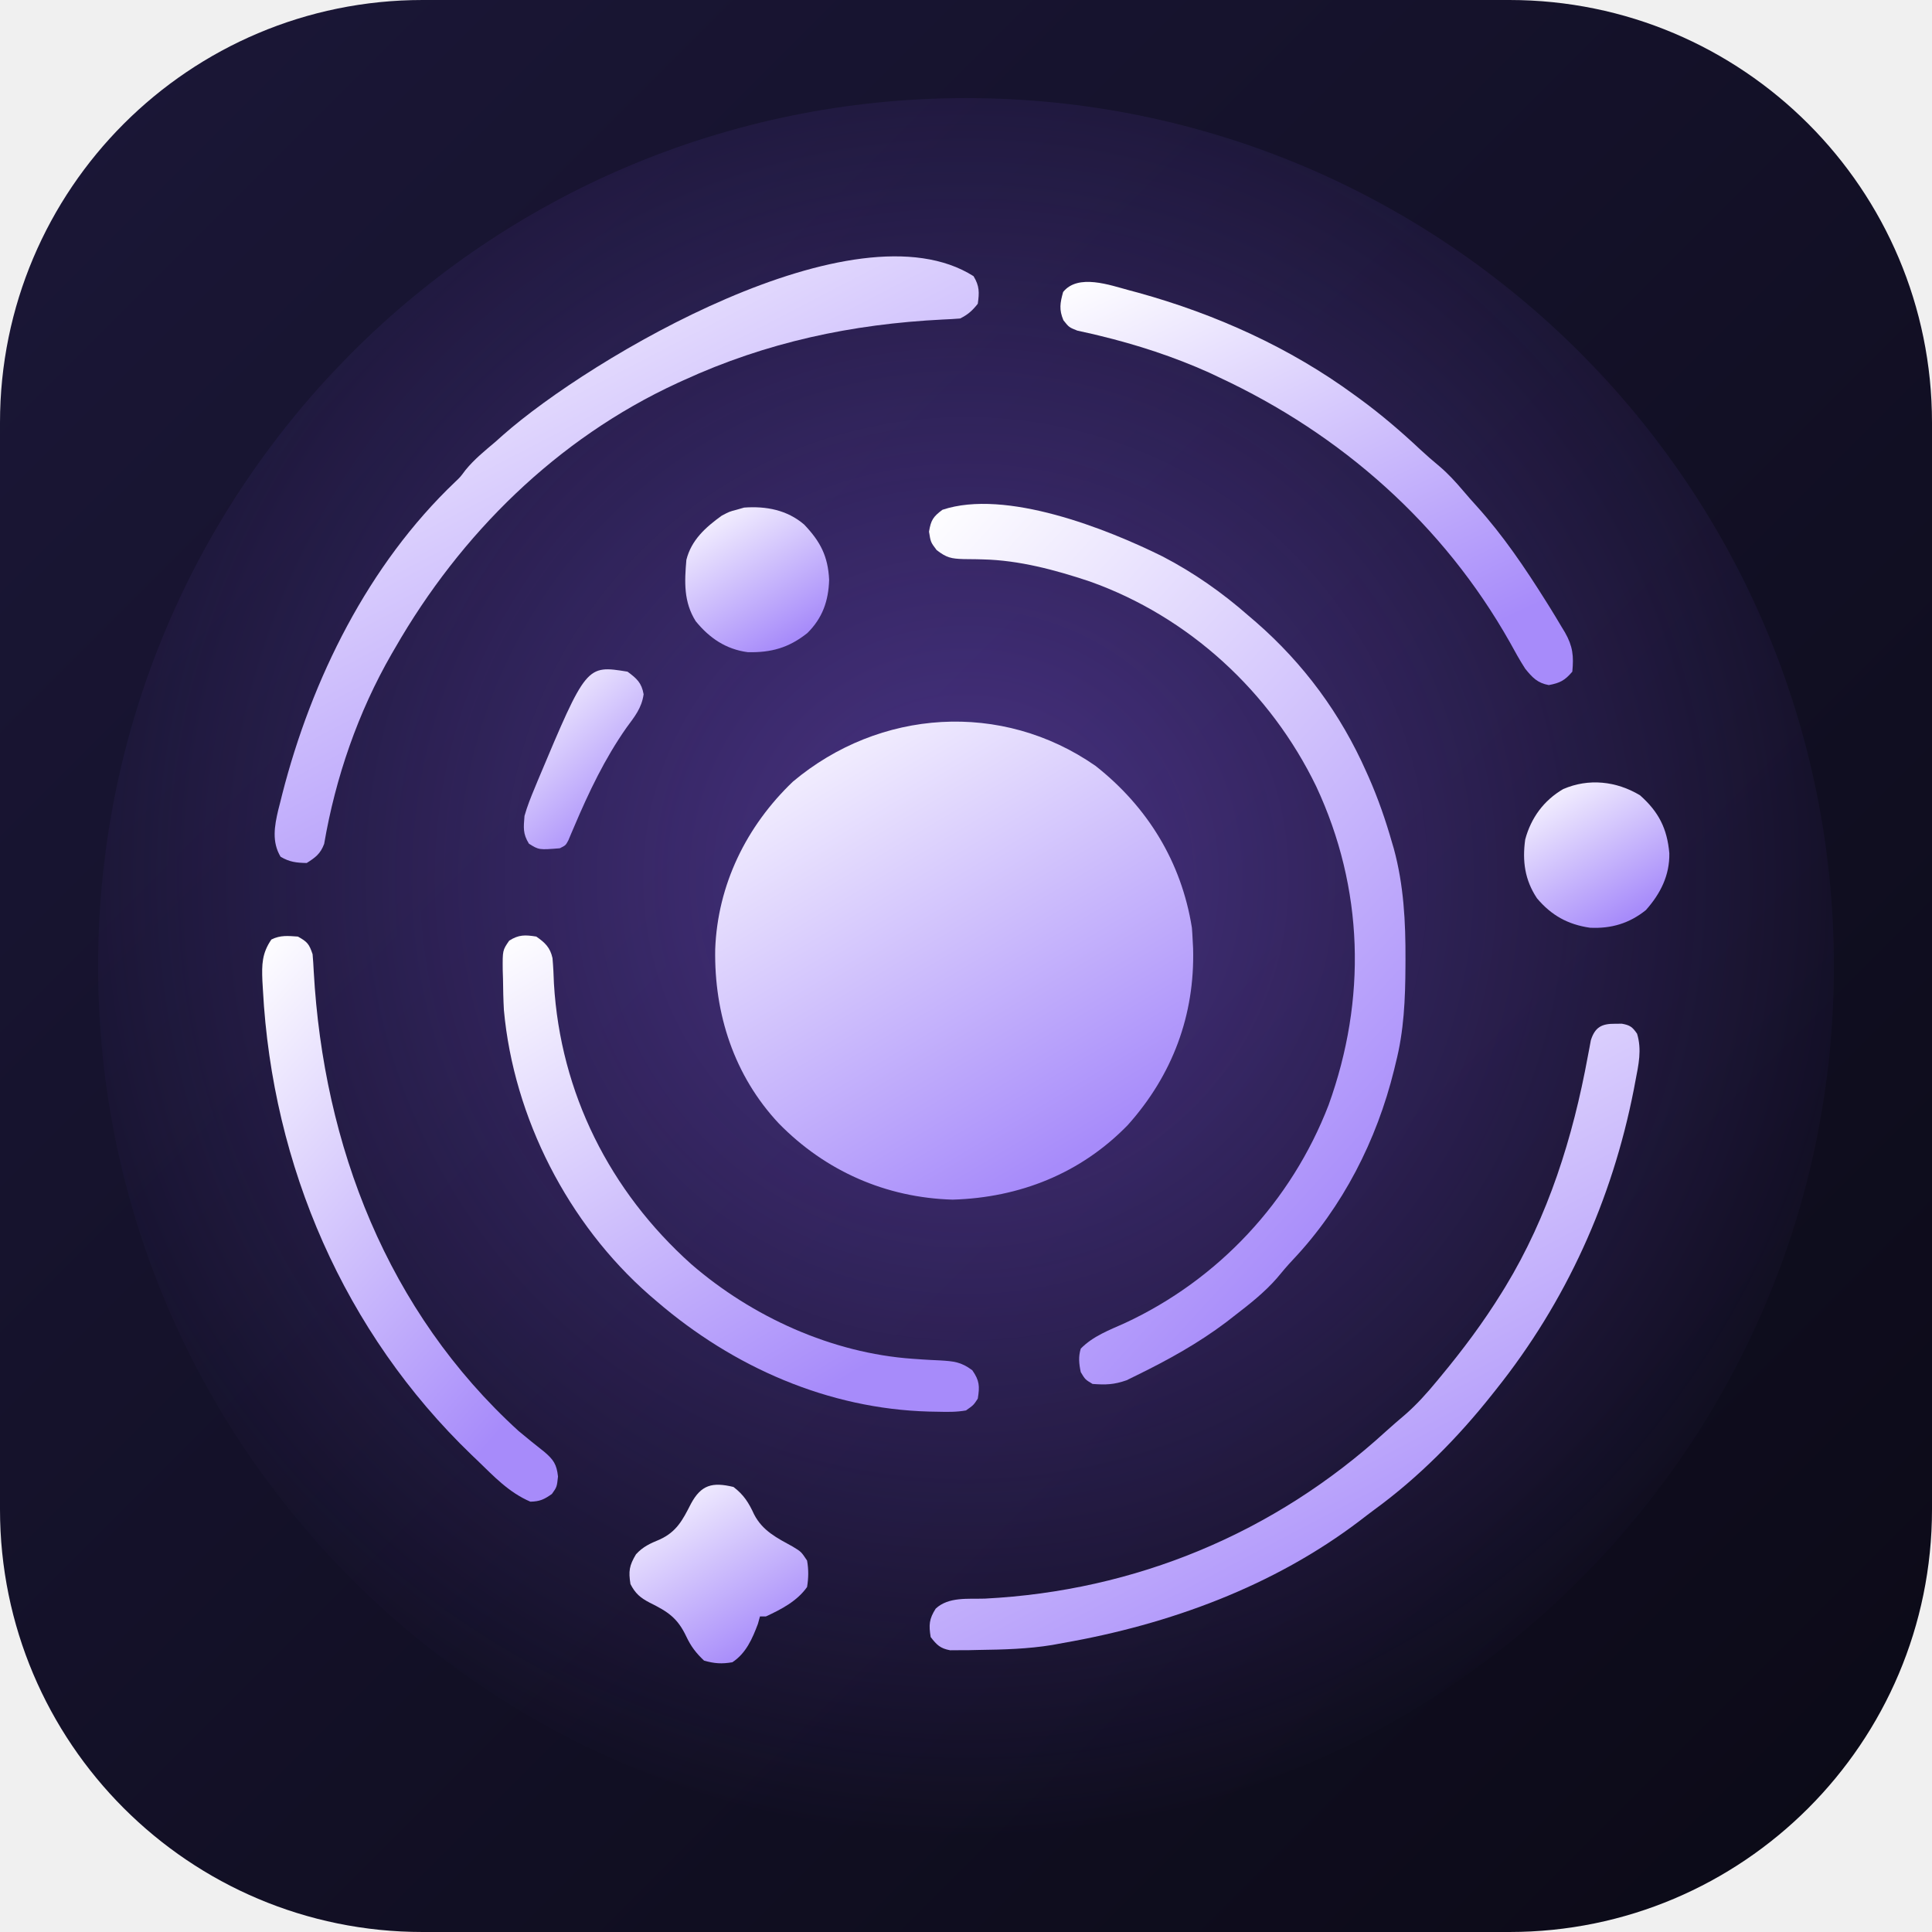
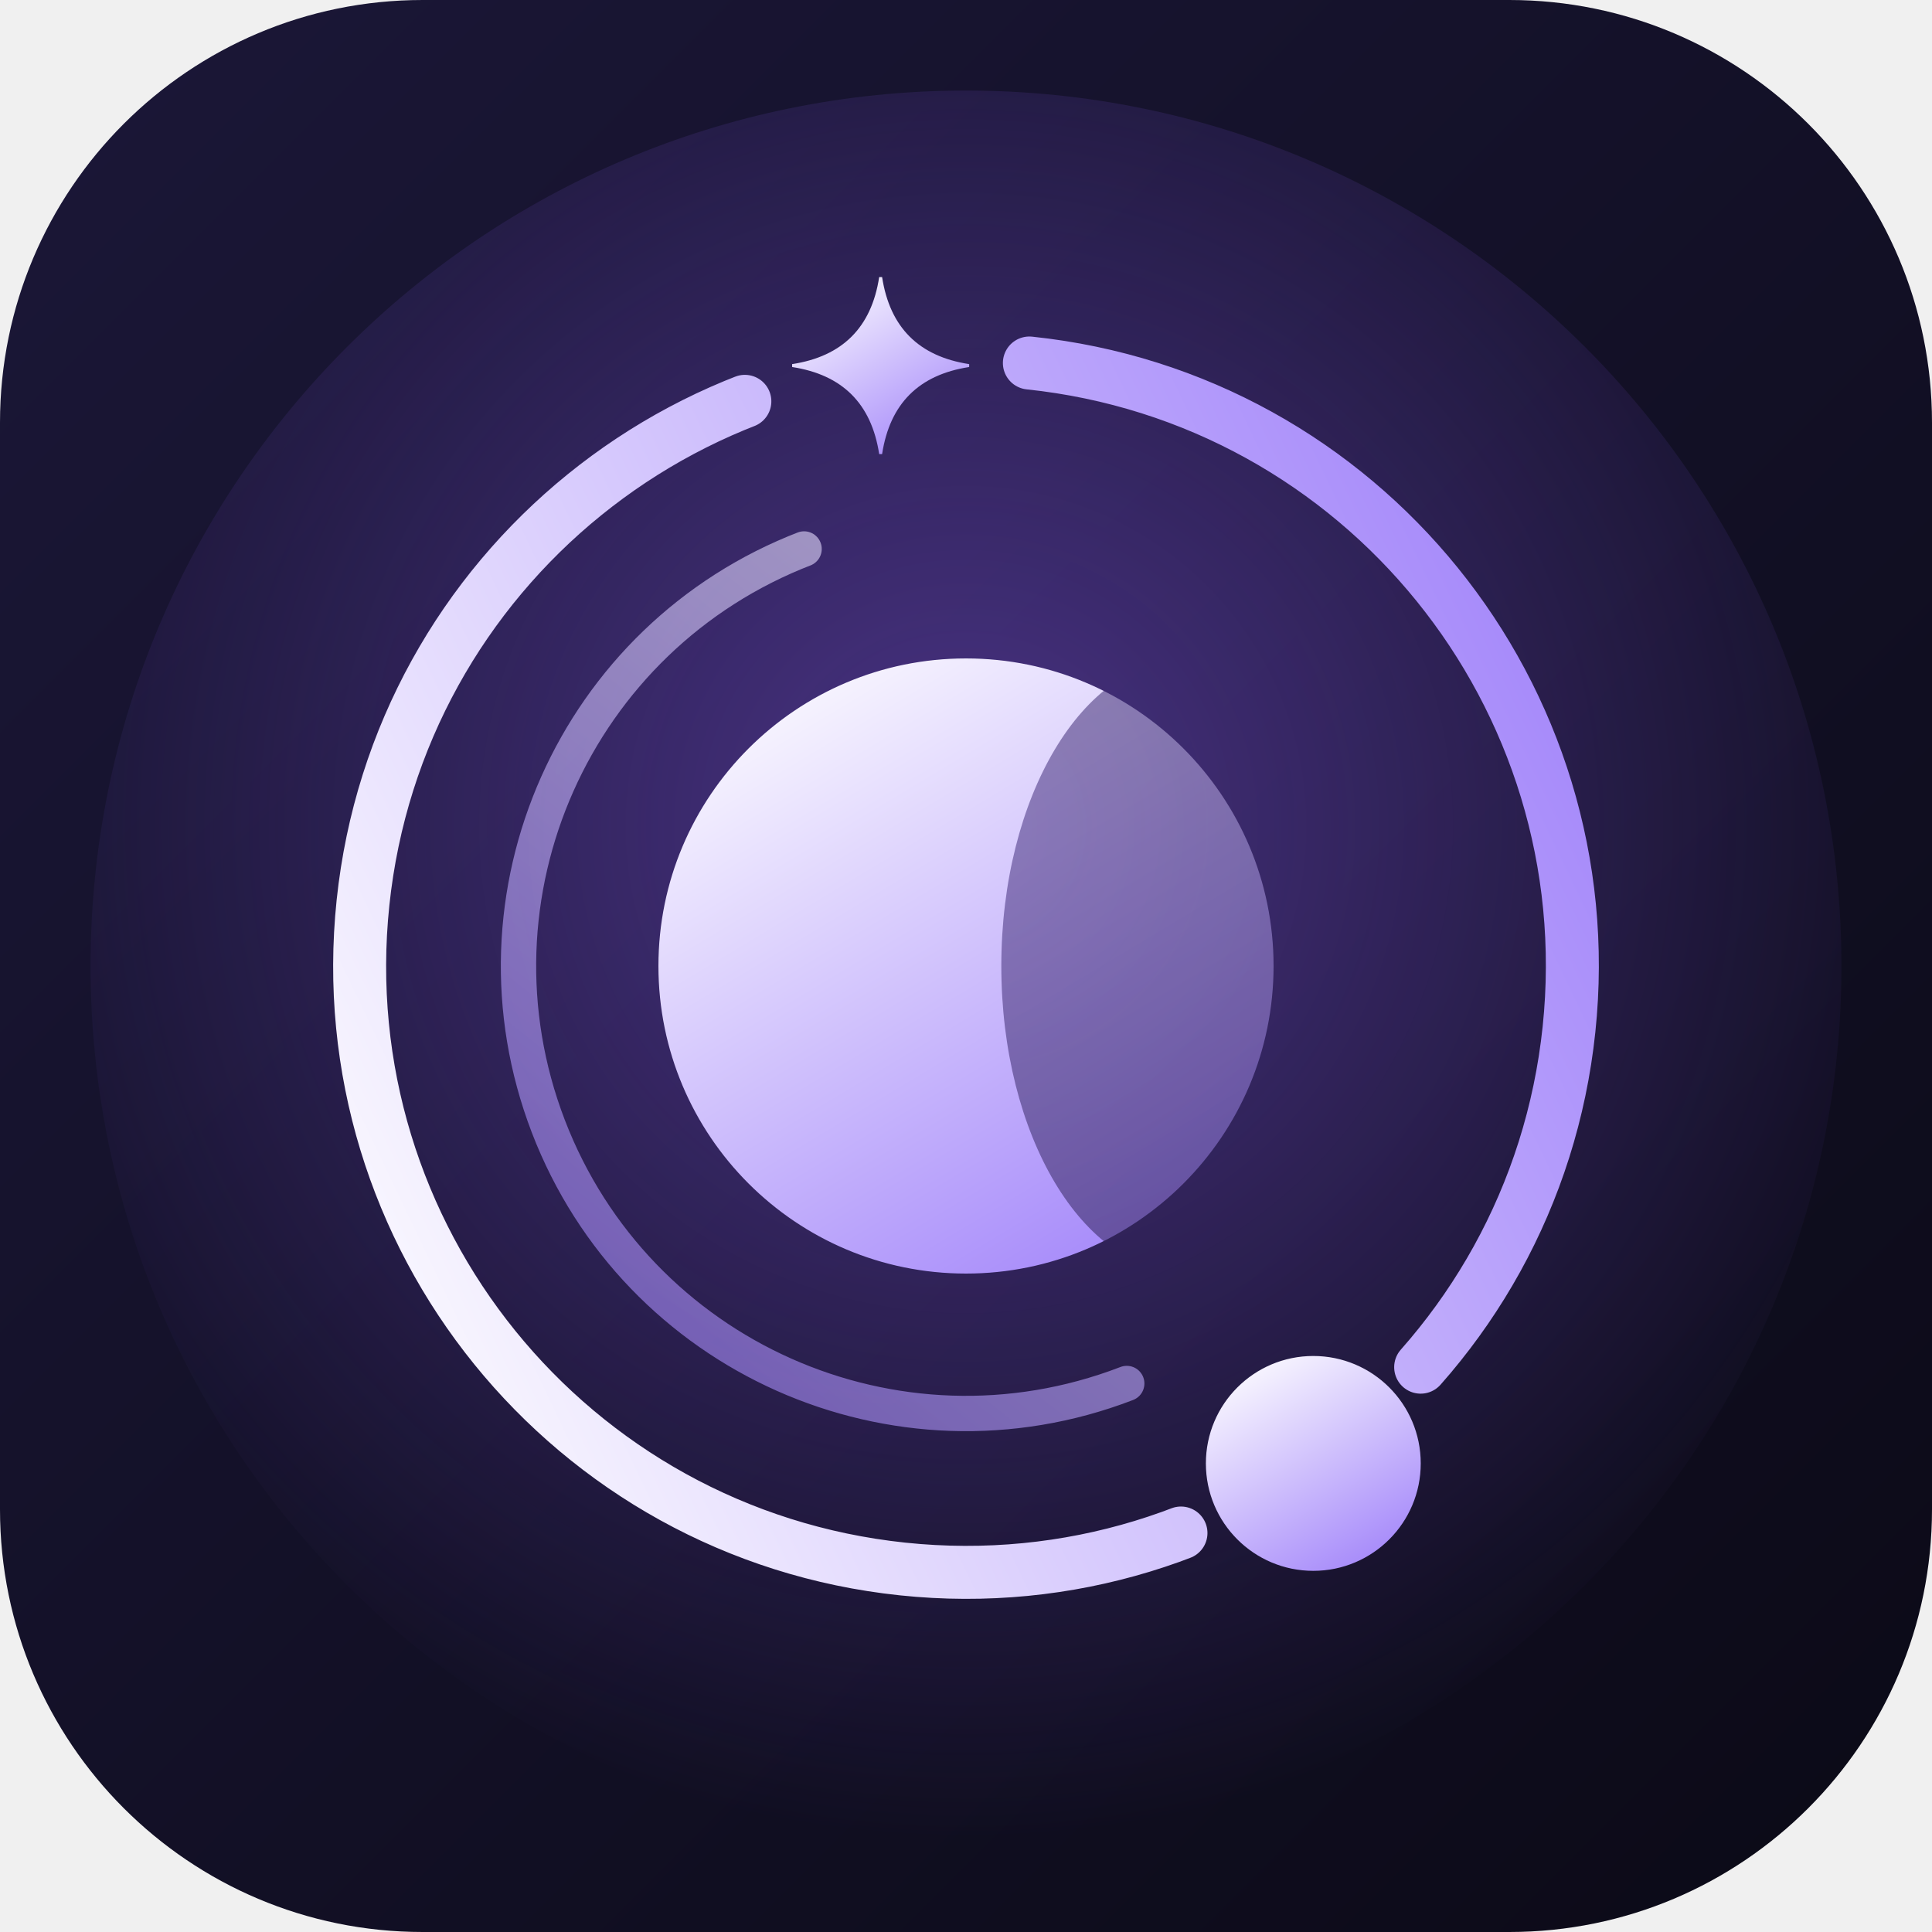
<svg xmlns="http://www.w3.org/2000/svg" viewBox="0 0 512 512" width="512" height="512">
  <defs>
    <linearGradient id="bg" x1="0" y1="0" x2="1" y2="1">
      <stop offset="0%" stop-color="#1b1738" />
      <stop offset="100%" stop-color="#0b0a16" />
    </linearGradient>
-     <linearGradient id="ink" x1="0" y1="0" x2="0.6" y2="1">
+     <linearGradient id="ink" x1="0.1" y1="0" x2="0.7" y2="1">
      <stop offset="0%" stop-color="#ffffff" />
      <stop offset="100%" stop-color="#a78bfa" />
    </linearGradient>
-     <radialGradient id="glow" cx="50%" cy="45%" r="55%">
+     <radialGradient id="glow" cx="50%" cy="42%" r="58%">
      <stop offset="0%" stop-color="#8b5cf6" stop-opacity="0.45" />
      <stop offset="100%" stop-color="#8b5cf6" stop-opacity="0" />
    </radialGradient>
+     <mask id="lit">
+       <rect width="512" height="512" fill="white" />
+       <ellipse cx="330" cy="256" rx="62" ry="104" fill="black" fill-opacity="0.55" />
+     </mask>
  </defs>
  <rect width="512" height="512" rx="112" fill="url(#bg)" />
-   <circle cx="256" cy="256" r="230" fill="url(#glow)" />
-   <g fill="url(#ink)" transform="translate(256 256) scale(0.78) translate(-256 -256)">
-     <path d="M0 0 C17.68 13.92 29.2 32.68 32.75 55 C32.86 56.33 32.94 57.67 33 59 C33.05 60 33.1 61 33.16 62.03 C33.77 84.71 26.15 105.06 11 122 C-4.98 138.48 -25.83 146.73 -48.56 147.38 C-71.23 146.72 -91.78 137.67 -107.63 121.46 C-122.79 105.26 -129.59 84.27 -129.21 62.32 C-128.4 40.41 -118.62 20.46 -102.8 5.35 C-73.38 -19.35 -31.86 -22.17 0 0 Z" transform="translate(300 188)" />
-     <path d="M0 0 C10.59 5.52 20.18 12.24 29.15 20.12 C29.99 20.84 30.83 21.56 31.7 22.3 C47.93 36.46 60.44 53.45 69.15 73.12 C69.43 73.74 69.7 74.35 69.99 74.99 C73.18 82.23 75.73 89.59 77.9 97.19 C78.2 98.21 78.2 98.21 78.51 99.25 C81.88 111.64 82.53 124.12 82.47 136.87 C82.46 137.99 82.46 137.99 82.46 139.14 C82.41 150.38 81.96 161.2 79.15 172.12 C78.97 172.88 78.79 173.64 78.6 174.42 C72.7 198.35 61.16 221 44.19 238.96 C42.29 240.97 40.54 243.05 38.78 245.19 C34.45 250.15 29.35 254.11 24.15 258.12 C23.28 258.8 22.4 259.49 21.49 260.19 C12.06 267.29 1.85 272.94 -8.72 278.12 C-10.48 278.99 -10.48 278.99 -12.28 279.87 C-16.55 281.37 -19.35 281.46 -23.85 281.12 C-26.35 279.62 -26.35 279.62 -27.85 277.12 C-28.45 274.32 -28.71 271.88 -27.85 269.12 C-23.68 264.86 -18.19 262.84 -12.85 260.44 C18.91 245.69 43.72 219.07 56.34 186.38 C69.31 150.47 68.35 112.8 52.15 78.12 C36.59 46 8.9 20.42 -24.88 8.44 C-36.49 4.57 -48.79 1.26 -61.07 0.98 C-61.79 0.96 -62.52 0.94 -63.26 0.92 C-64.74 0.89 -66.22 0.87 -67.71 0.87 C-71.84 0.73 -73.45 0.43 -76.83 -2.2 C-78.85 -4.88 -78.85 -4.88 -79.41 -8.44 C-78.77 -12.37 -78 -13.53 -74.85 -15.88 C-53.35 -23.04 -19.03 -9.44 0 0 Z" transform="translate(322.846 116.877)" />
-     <path d="M0 0 C0.77 -0.01 1.55 -0.02 2.34 -0.02 C5.1 0.48 5.91 1.08 7.5 3.38 C9.18 8.86 7.99 13.94 6.94 19.44 C6.66 20.89 6.66 20.89 6.39 22.36 C-0.98 59.89 -16.62 94.5 -40.5 124.38 C-40.93 124.92 -41.36 125.47 -41.81 126.03 C-53.38 140.63 -66.79 154.19 -81.86 165.17 C-83.46 166.35 -85.03 167.56 -86.6 168.77 C-115.95 191.12 -151.43 204.08 -187.5 210.38 C-189.32 210.72 -189.32 210.72 -191.18 211.06 C-199.49 212.42 -207.78 212.64 -216.19 212.75 C-217.34 212.78 -218.48 212.8 -219.67 212.83 C-221.29 212.83 -221.29 212.83 -222.95 212.84 C-223.92 212.84 -224.89 212.85 -225.9 212.86 C-229.26 212.23 -230.43 211.05 -232.5 208.38 C-233.17 204.28 -233.05 202.24 -230.8 198.72 C-226.41 194.62 -219.76 195.49 -214.12 195.31 C-162.98 192.71 -115.69 173.09 -77.88 138.53 C-75.72 136.58 -73.53 134.69 -71.31 132.81 C-67.3 129.3 -63.88 125.49 -60.5 121.38 C-60.07 120.85 -59.63 120.33 -59.19 119.8 C-51.66 110.72 -44.7 101.41 -38.5 91.38 C-38.09 90.71 -37.68 90.05 -37.26 89.37 C-22.68 65.38 -14.28 38.57 -9.24 11.1 C-8.96 9.66 -8.96 9.66 -8.68 8.18 C-8.52 7.32 -8.36 6.47 -8.2 5.59 C-6.79 1.15 -4.49 -0.04 0 0 Z" transform="translate(476.5 275.625)" />
-     <path d="M0 0 C2.03 3.35 1.99 5.53 1.44 9.38 C-0.43 11.74 -1.88 13.04 -4.56 14.38 C-6.52 14.54 -8.48 14.65 -10.44 14.73 C-41.39 16.28 -70.3 22.43 -98.56 35.38 C-99.61 35.85 -99.61 35.85 -100.67 36.34 C-141.53 55.2 -174.32 87.62 -196.56 126.38 C-196.93 127.01 -197.3 127.65 -197.68 128.3 C-209.11 148.13 -216.77 170.34 -220.63 192.88 C-221.88 196.23 -223.56 197.49 -226.56 199.38 C-230.03 199.32 -232.44 199.05 -235.44 197.25 C-238.47 192.19 -237.51 186.79 -236.23 181.36 C-235.9 180.07 -235.9 180.07 -235.56 178.75 C-235.22 177.38 -235.22 177.38 -234.87 175.98 C-224.86 136.9 -205.65 98.01 -176.12 69.9 C-174.4 68.28 -174.4 68.28 -172.56 65.81 C-169.61 62.21 -166.11 59.38 -162.56 56.38 C-161.66 55.57 -160.75 54.77 -159.82 53.94 C-130.28 27.89 -40.24 -25.52 0 0 Z" transform="translate(258.562 21.625)" />
-     <path d="M0 0 C2.97 2.06 4.72 3.71 5.51 7.32 C5.77 10.22 5.9 13.09 6 16 C8.2 53.15 24.99 86.54 52.66 111.31 C73.37 129.23 100.48 141.54 127.88 143.45 C128.91 143.52 129.94 143.6 131 143.67 C133.05 143.8 135.1 143.92 137.14 144 C141.83 144.29 144.3 144.48 148.14 147.35 C150.59 150.85 150.69 152.81 150 157 C148.57 159.19 148.57 159.19 146 161 C142.78 161.58 139.63 161.52 136.38 161.44 C135.44 161.42 134.5 161.41 133.54 161.39 C99.14 160.48 66.89 146.24 41 124 C40.14 123.27 39.29 122.54 38.41 121.78 C10.83 97.61 -7.65 61.6 -11 25 C-11.2 21.42 -11.27 17.84 -11.31 14.25 C-11.34 13.32 -11.37 12.39 -11.4 11.43 C-11.46 4.67 -11.46 4.67 -9.2 1.39 C-5.92 -0.69 -3.8 -0.6 0 0 Z" transform="translate(110 246)" />
-     <path d="M0 0 C1 0.27 2 0.54 3.03 0.81 C29.28 8.08 54.48 19.41 76.5 35.56 C77.06 35.97 77.61 36.37 78.18 36.78 C85.49 42.12 92.25 47.91 98.85 54.1 C100.96 56.06 103.09 57.92 105.31 59.75 C108.33 62.31 110.89 65.12 113.45 68.14 C114.97 69.94 116.53 71.7 118.12 73.45 C127.06 83.39 134.4 94.26 141.5 105.56 C141.99 106.35 142.49 107.13 142.99 107.94 C144.31 110.07 145.6 112.21 146.88 114.38 C147.25 114.99 147.63 115.6 148.01 116.24 C150.69 120.95 151.01 124.29 150.5 129.56 C147.96 132.55 146.34 133.4 142.5 134.12 C138.62 133.4 136.9 131.53 134.5 128.56 C132.62 125.66 130.97 122.65 129.31 119.62 C106.68 79.5 72.08 48.95 30.5 29.56 C29.4 29.04 28.3 28.52 27.16 27.98 C15.25 22.61 2.56 18.47 -10.14 15.41 C-10.83 15.24 -11.52 15.07 -12.23 14.9 C-14.05 14.47 -15.88 14.07 -17.7 13.68 C-20.5 12.56 -20.5 12.56 -22.4 10.17 C-23.93 6.55 -23.54 4.31 -22.5 0.56 C-17.42 -5.74 -6.6 -1.77 0 0 Z" transform="translate(311.5 26.4375)" />
-     <path d="M0 0 C3.19 1.76 3.83 2.5 5 6 C5.17 7.95 5.3 9.91 5.39 11.86 C8.69 70.98 30.44 127.44 75 168 C77.87 170.39 80.77 172.75 83.71 175.05 C86.86 177.73 87.92 179.3 88.38 183.44 C88 187 88 187 86.31 189.38 C83.66 191.24 82.24 191.92 79 192 C71.73 188.91 66.59 183.4 61 178 C60.36 177.39 59.72 176.78 59.06 176.15 C15.77 134.52 -8.7 77.85 -11.88 18.06 C-11.94 17.05 -12 16.04 -12.06 14.99 C-12.28 9.54 -12.21 5.67 -9 1 C-5.94 -0.53 -3.37 -0.23 0 0 Z" transform="translate(29 246)" />
-     <path d="M0 0 C3.53 2.69 5.19 5.38 7 9.31 C9.91 14.95 14.78 17.32 20.14 20.27 C23 22 23 22 25 25 C25.55 28.07 25.51 30.93 25 34 C21.62 38.79 16.26 41.57 11 44 C10.34 44 9.68 44 9 44 C8.77 44.82 8.55 45.65 8.31 46.5 C6.41 51.57 4.25 56.52 -0.38 59.56 C-3.99 60.17 -6.45 60.01 -10 59 C-12.73 56.4 -14.43 54.21 -16.03 50.81 C-19.01 44.51 -22.26 42.38 -28.46 39.32 C-31.63 37.67 -33.36 36.2 -35 33 C-35.71 28.64 -35.41 26.68 -33.12 22.88 C-30.75 20.29 -28.34 19.21 -25.12 17.88 C-19.34 15.25 -17.28 11.27 -14.47 5.74 C-10.98 -0.76 -7.16 -1.73 0 0 Z" transform="translate(177 433)" />
-     <path d="M0 0 C6.35 5.62 9.22 11.3 9.96 19.68 C10.1 27.2 6.95 33.43 2 39 C-3.64 43.54 -9.8 45.35 -17 45 C-24.51 43.91 -30.1 40.81 -35 35 C-39.15 28.78 -40.03 22.33 -39 15 C-37.03 7.68 -32.7 1.75 -26.12 -2.1 C-17.45 -5.86 -8.03 -4.83 0 0 Z" transform="translate(485 198)" />
-     <path d="M0 0 C5.58 5.84 8.12 10.84 8.5 18.81 C8.28 25.98 6.25 31.78 1.1 36.88 C-5.19 41.88 -11.12 43.55 -19.12 43.38 C-26.55 42.41 -32.19 38.57 -36.84 32.84 C-40.95 26.3 -40.66 19.5 -40 12 C-38.3 5.25 -33.5 0.97 -28 -3 C-25.38 -4.38 -25.38 -4.38 -23 -5 C-22.13 -5.25 -21.27 -5.5 -20.38 -5.75 C-12.92 -6.3 -5.77 -4.94 0 0 Z" transform="translate(201 106)" />
-     <path d="M0 0 C3.15 2.33 4.78 3.76 5.47 7.68 C4.8 12.42 2.41 15.26 -0.38 19.06 C-7.73 29.55 -13.1 40.82 -18.1 52.59 C-18.45 53.4 -18.8 54.22 -19.16 55.06 C-19.46 55.79 -19.77 56.53 -20.09 57.28 C-21 59 -21 59 -23 60 C-30.09 60.57 -30.09 60.57 -33.5 58.44 C-35.6 55.03 -35.32 52.99 -35 49 C-34.07 45.71 -32.82 42.59 -31.5 39.44 C-31.14 38.56 -30.78 37.68 -30.4 36.77 C-13.98 -2.28 -13.98 -2.28 0 0 Z" transform="translate(141 156)" />
+   <circle cx="256" cy="256" r="232" fill="url(#glow)" />
+   <g transform="translate(256 256) scale(0.78) translate(-256 -256)">
+     <g fill="url(#ink)" stroke="url(#ink)">
+       <g transform="translate(256 256)">
+         <circle r="206" fill="none" stroke-width="18" stroke-linecap="round" stroke-dasharray="451 100 645 100" transform="rotate(276)" />
+         <circle cx="118" cy="169" r="36" />
+       </g>
+       <g transform="translate(256 256)" opacity="0.6">
+         <circle r="152" fill="none" stroke-width="12" stroke-linecap="round" stroke-dasharray="477 478" transform="rotate(69)" />
+       </g>
+       <circle cx="256" cy="256" r="104" mask="url(#lit)" />
+       <path d="M227 22 Q 231 48 257 52 Q 231 56 227 82 Q 223 56 197 52 Q 223 48 227 22 Z" />
+     </g>
  </g>
</svg>
